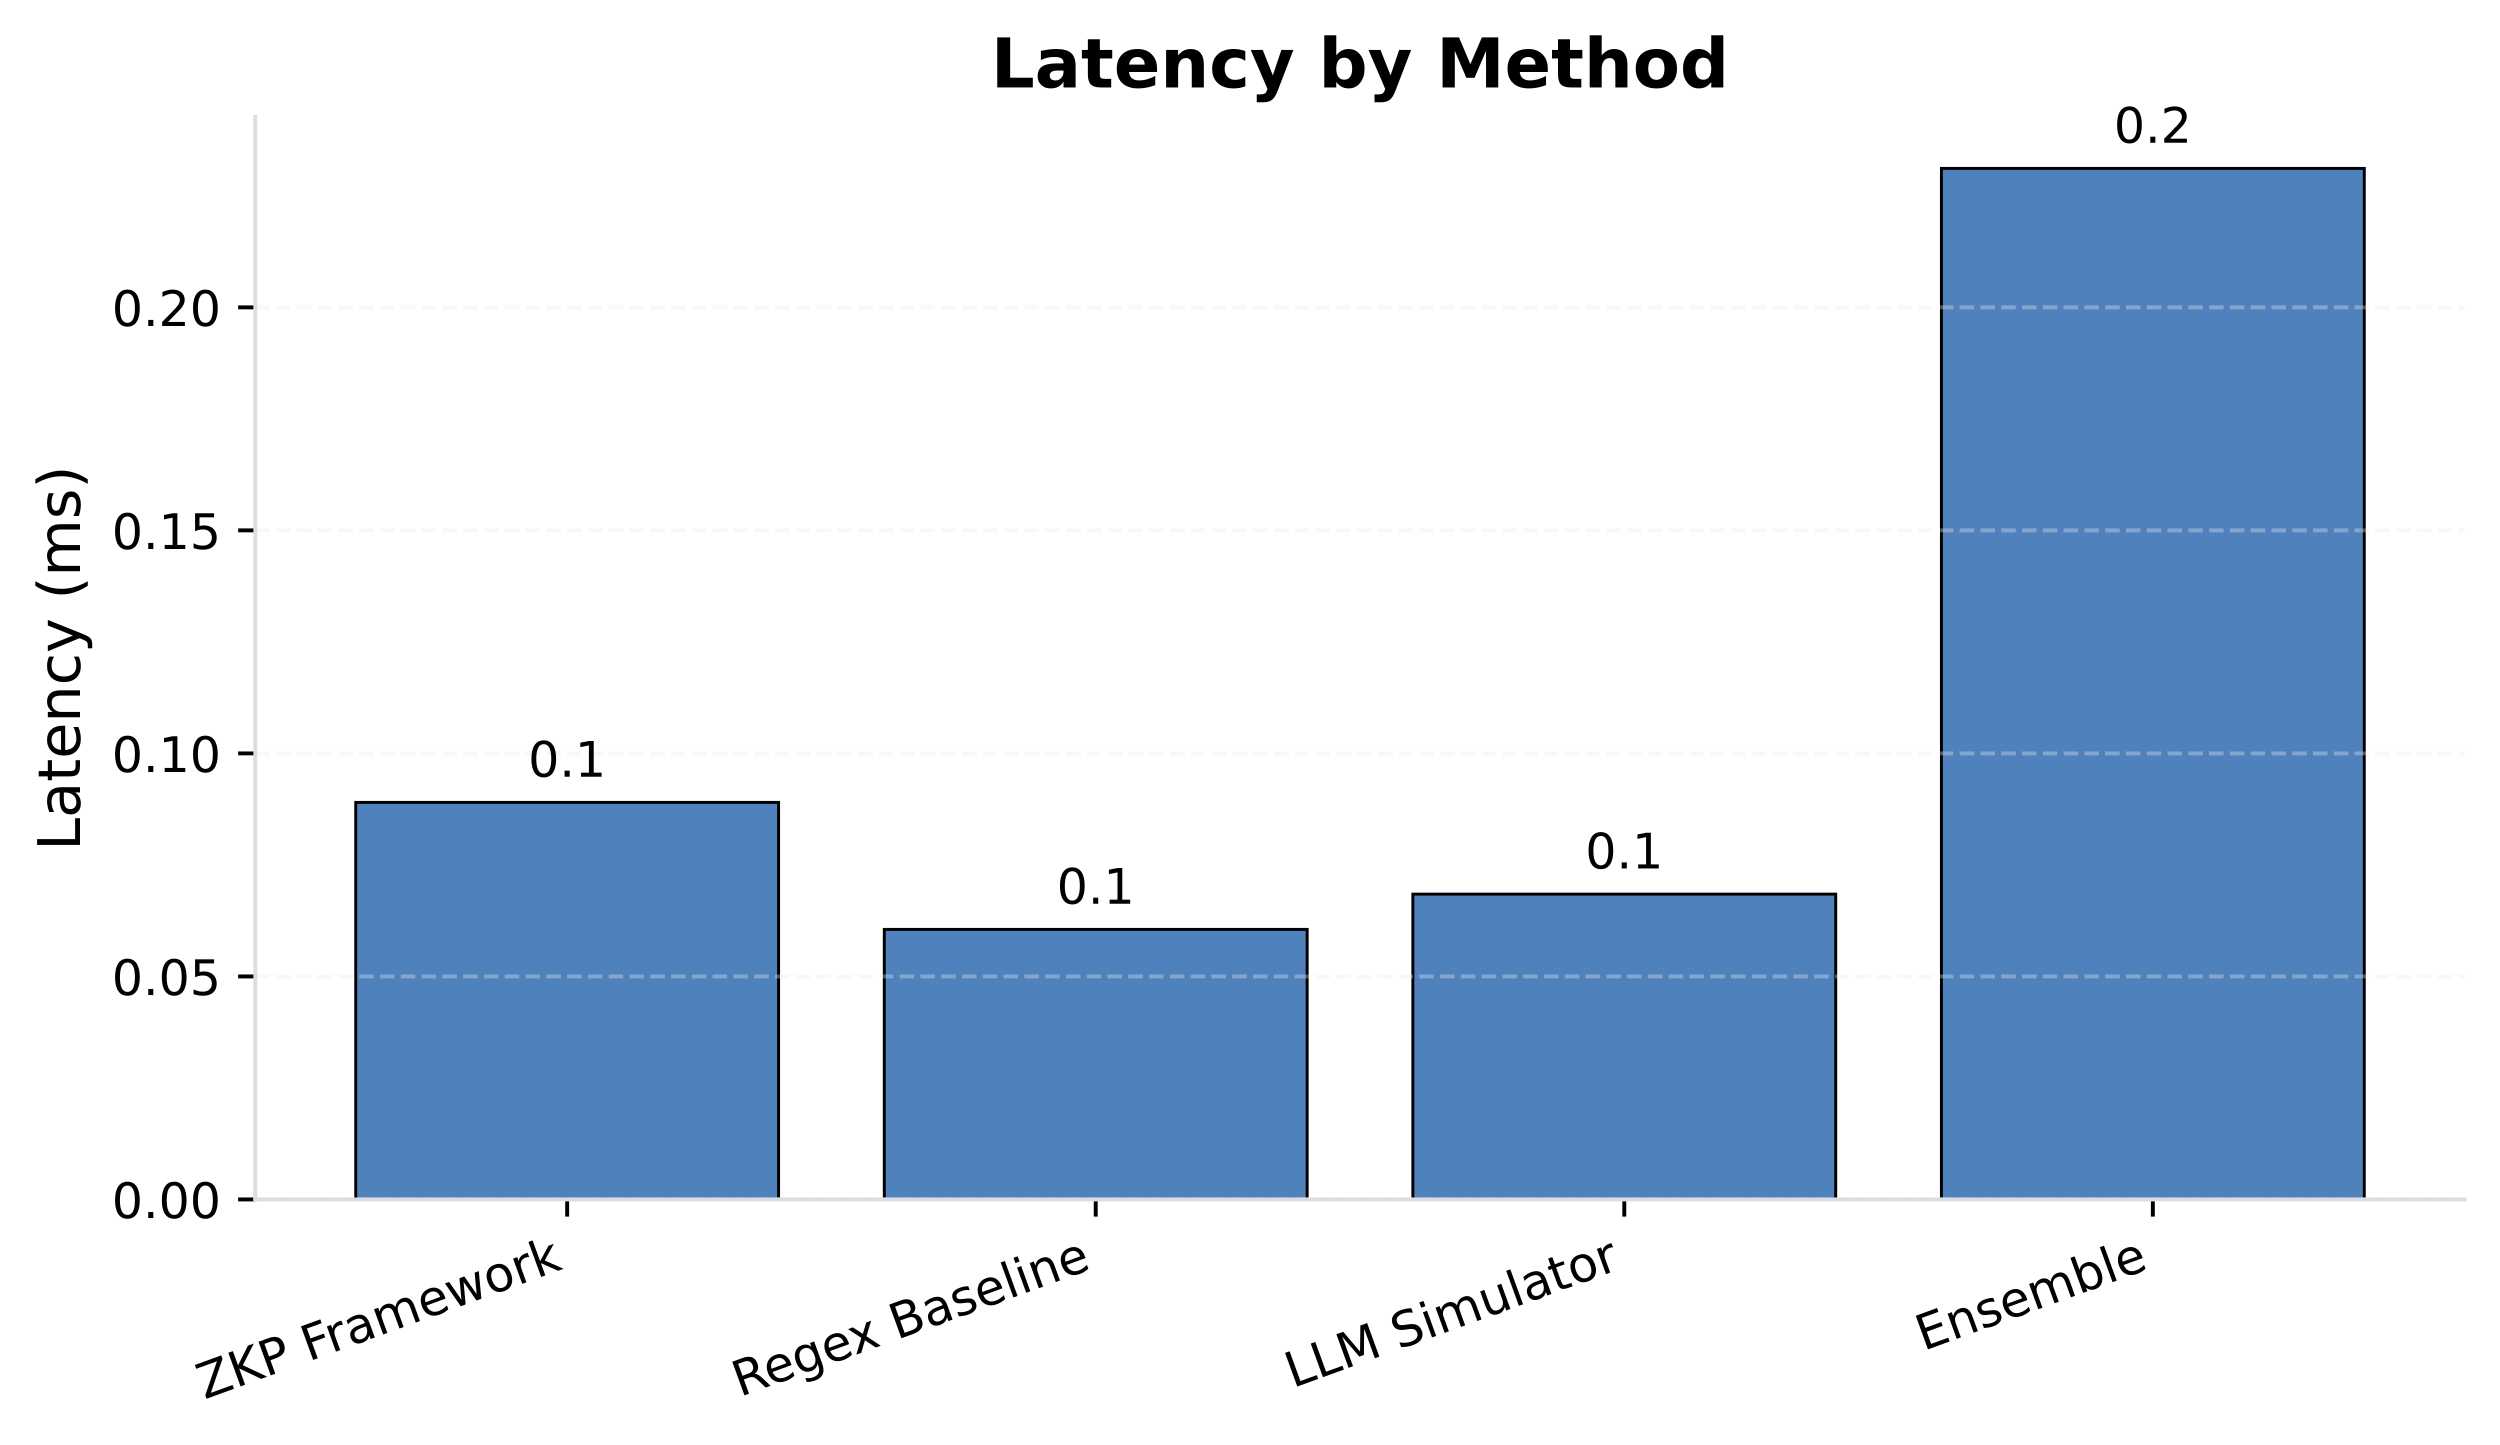
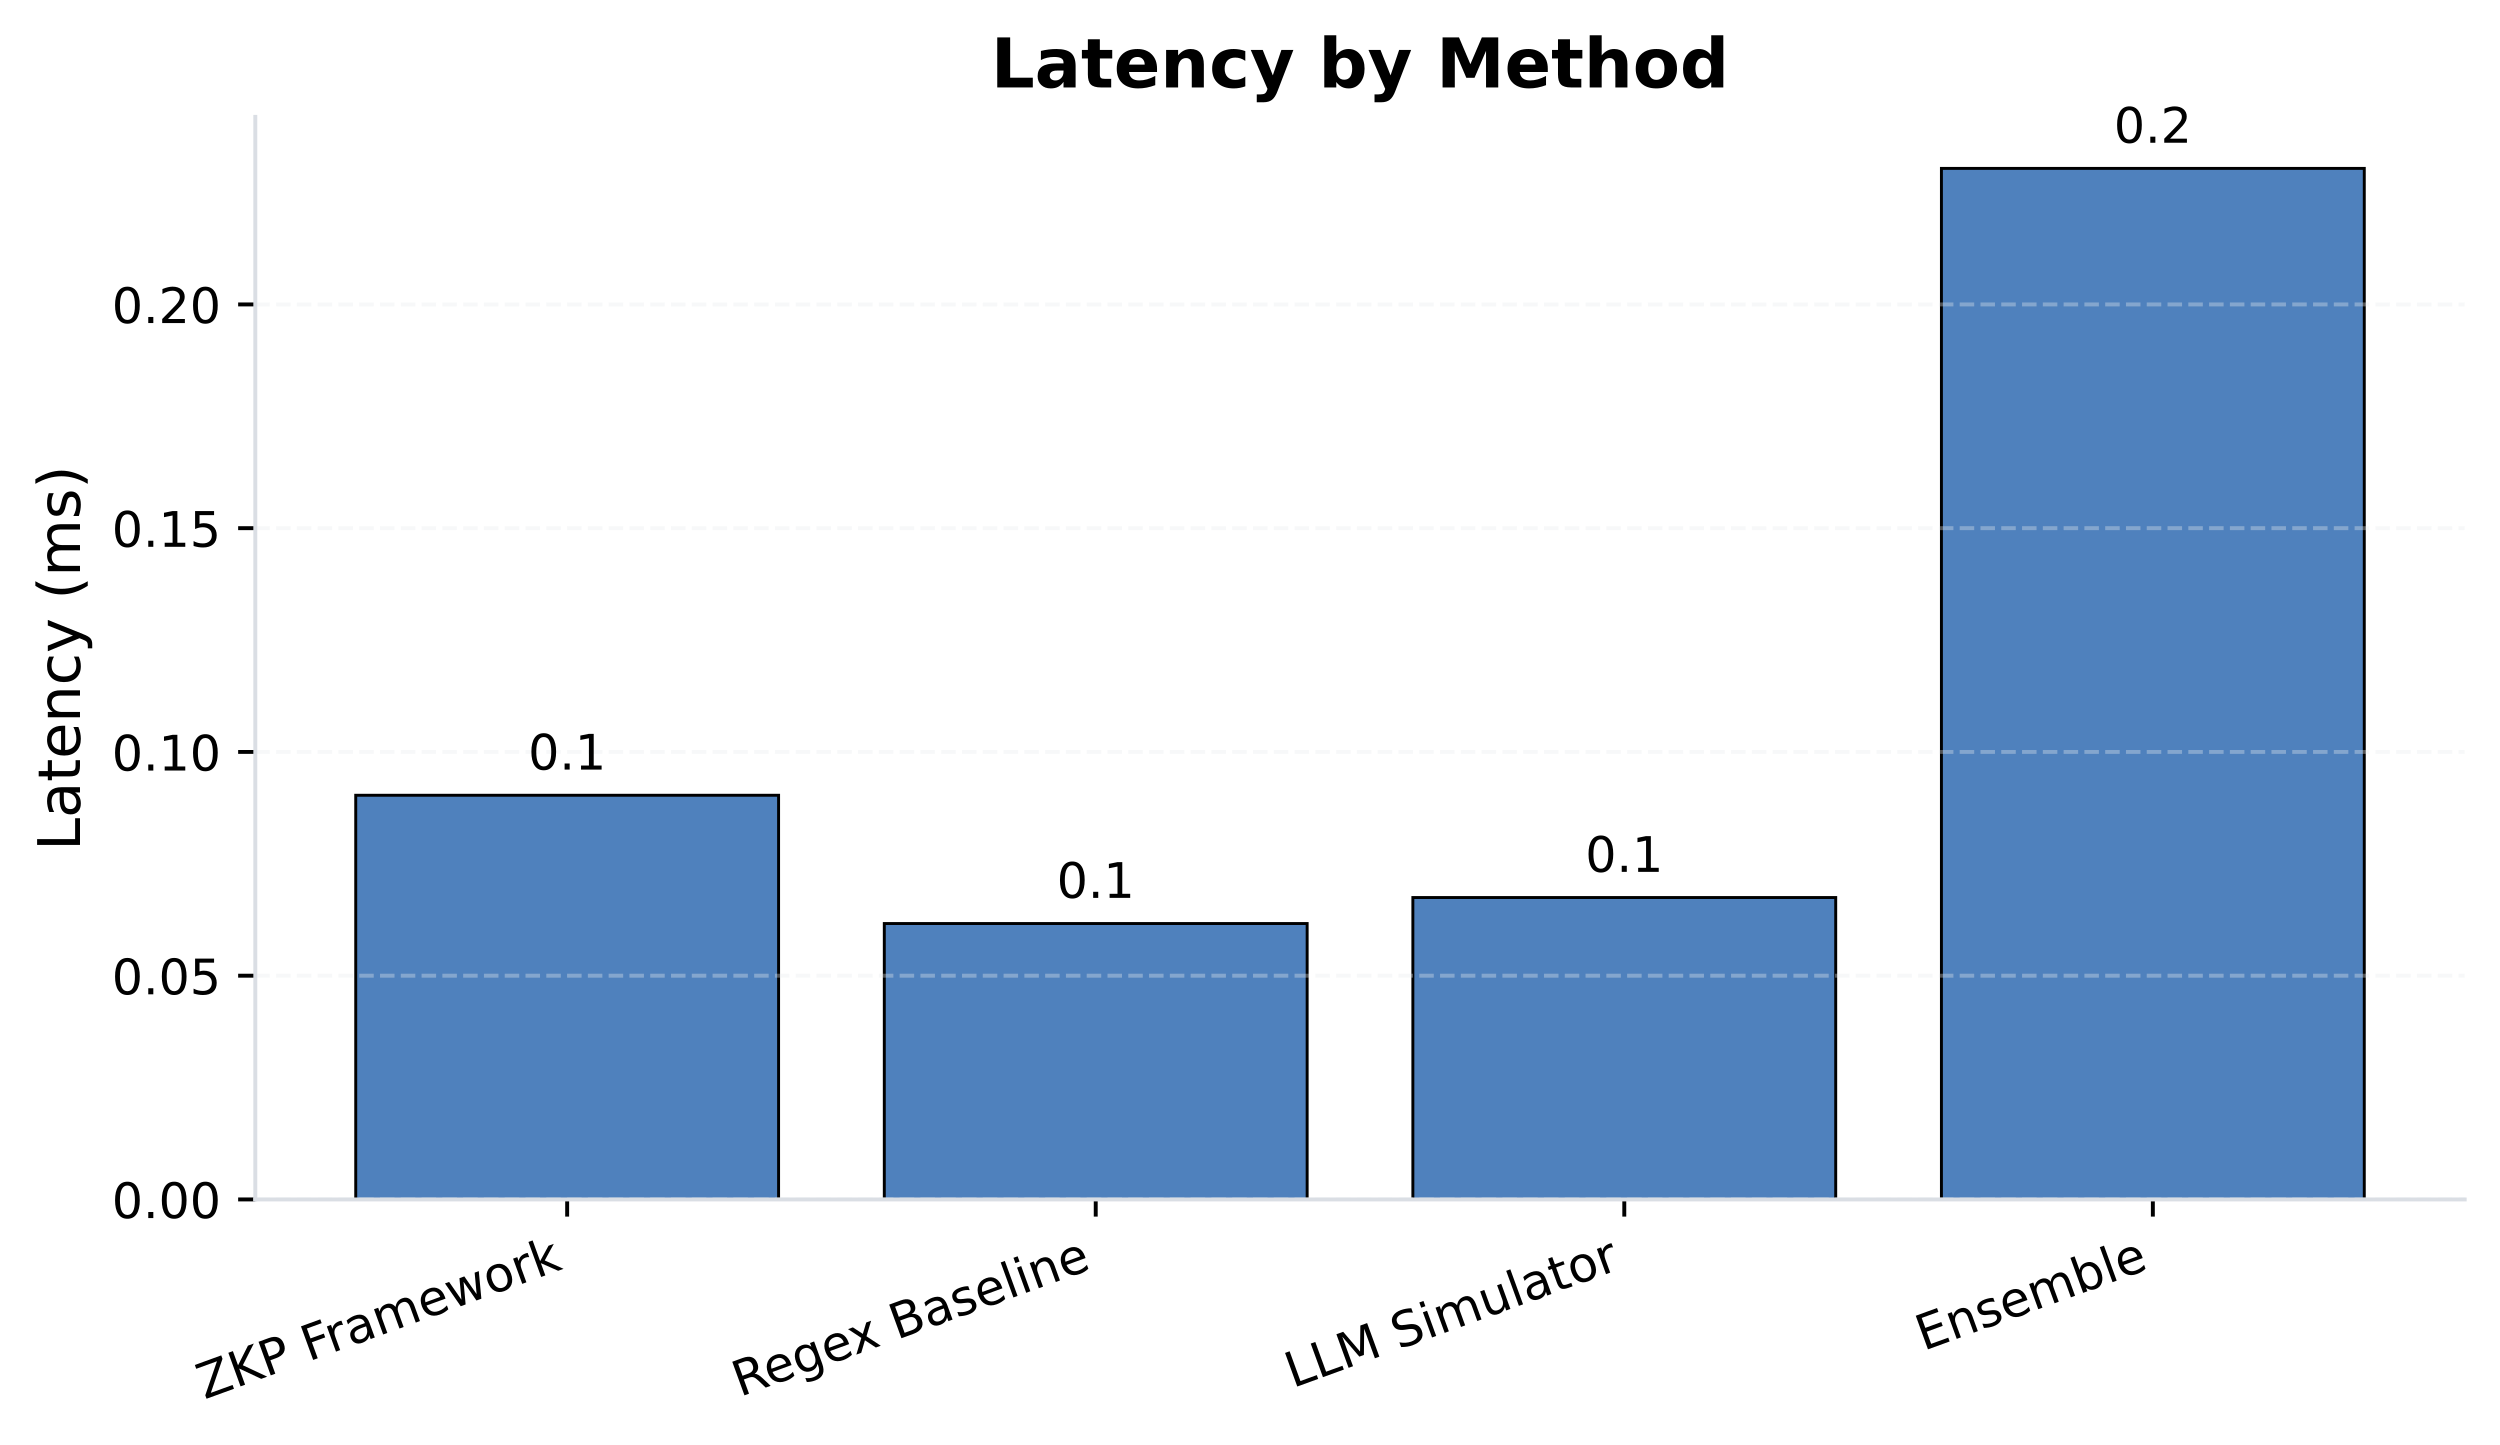
<svg xmlns="http://www.w3.org/2000/svg" xmlns:xlink="http://www.w3.org/1999/xlink" width="509.979pt" height="294.641pt" viewBox="0 0 509.979 294.641" version="1.1">
  <defs>
    <style type="text/css">*{stroke-linejoin: round; stroke-linecap: butt}</style>
  </defs>
  <g id="figure_1">
    <g id="patch_1">
      <path d="M 0 294.641  L 509.979 294.641  L 509.979 0  L 0 0  L 0 294.641  z " style="fill: none" />
    </g>
    <g id="axes_1">
      <g id="patch_2">
        <path d="M 52.079 244.678  L 502.779 244.678  L 502.779 23.838  L 52.079 23.838  L 52.079 244.678  z " style="fill: none" />
      </g>
      <g id="patch_3">
-         <path d="M 72.566 244.678  L 158.824 244.678  L 158.824 163.681  L 72.566 163.681  z " clip-path="url(#pd65f6b546a)" style="fill: #4f81bd; stroke: #000000; stroke-width: 0.6; stroke-linejoin: miter" />
+         <path d="M 72.566 244.678  L 158.824 244.678  L 158.824 162.223  L 72.566 162.223  z " clip-path="url(#p9dbe930754)" style="fill: #4f81bd; stroke: #000000; stroke-width: 0.6; stroke-linejoin: miter" />
      </g>
      <g id="patch_4">
-         <path d="M 180.389 244.678  L 266.647 244.678  L 266.647 189.59  L 180.389 189.59  z " clip-path="url(#pd65f6b546a)" style="fill: #4f81bd; stroke: #000000; stroke-width: 0.6; stroke-linejoin: miter" />
+         <path d="M 180.389 244.678  L 266.647 244.678  L 266.647 188.395  L 180.389 188.395  z " clip-path="url(#p9dbe930754)" style="fill: #4f81bd; stroke: #000000; stroke-width: 0.6; stroke-linejoin: miter" />
      </g>
      <g id="patch_5">
-         <path d="M 288.212 244.678  L 374.47 244.678  L 374.47 182.396  L 288.212 182.396  z " clip-path="url(#pd65f6b546a)" style="fill: #4f81bd; stroke: #000000; stroke-width: 0.6; stroke-linejoin: miter" />
+         <path d="M 288.212 244.678  L 374.47 244.678  L 374.47 183.086  L 288.212 183.086  z " clip-path="url(#p9dbe930754)" style="fill: #4f81bd; stroke: #000000; stroke-width: 0.6; stroke-linejoin: miter" />
      </g>
      <g id="patch_6">
-         <path d="M 396.035 244.678  L 482.293 244.678  L 482.293 34.354  L 396.035 34.354  z " clip-path="url(#pd65f6b546a)" style="fill: #4f81bd; stroke: #000000; stroke-width: 0.6; stroke-linejoin: miter" />
+         <path d="M 396.035 244.678  L 482.293 244.678  L 482.293 34.354  L 396.035 34.354  z " clip-path="url(#p9dbe930754)" style="fill: #4f81bd; stroke: #000000; stroke-width: 0.6; stroke-linejoin: miter" />
      </g>
      <g id="matplotlib.axis_1">
        <g id="xtick_1">
          <g id="line2d_1">
            <defs>
-               <path id="m6b6a113325" d="M 0 0  L 0 3.5  " style="stroke: #000000; stroke-width: 0.8" />
+               <path id="m0ce1597052" d="M 0 0  L 0 3.5  " style="stroke: #000000; stroke-width: 0.8" />
            </defs>
            <g>
-               <use xlink:href="#m6b6a113325" x="115.695" y="244.678" style="stroke: #000000; stroke-width: 0.8" />
+               <use xlink:href="#m0ce1597052" x="115.695" y="244.678" style="stroke: #000000; stroke-width: 0.8" />
            </g>
          </g>
          <g id="text_1">
            <g transform="translate(41.71257 285.4866) rotate(-20) scale(0.1 -0.1)">
              <defs>
                <path id="DejaVuSans-5a" d="M 359 4666  L 4025 4666  L 4025 4184  L 1075 531  L 4097 531  L 4097 0  L 288 0  L 288 481  L 3238 4134  L 359 4134  L 359 4666  z " transform="scale(0.015625)" />
                <path id="DejaVuSans-4b" d="M 628 4666  L 1259 4666  L 1259 2694  L 3353 4666  L 4166 4666  L 1850 2491  L 4331 0  L 3500 0  L 1259 2247  L 1259 0  L 628 0  L 628 4666  z " transform="scale(0.015625)" />
                <path id="DejaVuSans-50" d="M 1259 4147  L 1259 2394  L 2053 2394  Q 2494 2394 2734 2622  Q 2975 2850 2975 3272  Q 2975 3691 2734 3919  Q 2494 4147 2053 4147  L 1259 4147  z M 628 4666  L 2053 4666  Q 2838 4666 3239 4311  Q 3641 3956 3641 3272  Q 3641 2581 3239 2228  Q 2838 1875 2053 1875  L 1259 1875  L 1259 0  L 628 0  L 628 4666  z " transform="scale(0.015625)" />
                <path id="DejaVuSans-20" transform="scale(0.015625)" />
                <path id="DejaVuSans-46" d="M 628 4666  L 3309 4666  L 3309 4134  L 1259 4134  L 1259 2759  L 3109 2759  L 3109 2228  L 1259 2228  L 1259 0  L 628 0  L 628 4666  z " transform="scale(0.015625)" />
                <path id="DejaVuSans-72" d="M 2631 2963  Q 2534 3019 2420 3045  Q 2306 3072 2169 3072  Q 1681 3072 1420 2755  Q 1159 2438 1159 1844  L 1159 0  L 581 0  L 581 3500  L 1159 3500  L 1159 2956  Q 1341 3275 1631 3429  Q 1922 3584 2338 3584  Q 2397 3584 2469 3576  Q 2541 3569 2628 3553  L 2631 2963  z " transform="scale(0.015625)" />
                <path id="DejaVuSans-61" d="M 2194 1759  Q 1497 1759 1228 1600  Q 959 1441 959 1056  Q 959 750 1161 570  Q 1363 391 1709 391  Q 2188 391 2477 730  Q 2766 1069 2766 1631  L 2766 1759  L 2194 1759  z M 3341 1997  L 3341 0  L 2766 0  L 2766 531  Q 2569 213 2275 61  Q 1981 -91 1556 -91  Q 1019 -91 701 211  Q 384 513 384 1019  Q 384 1609 779 1909  Q 1175 2209 1959 2209  L 2766 2209  L 2766 2266  Q 2766 2663 2505 2880  Q 2244 3097 1772 3097  Q 1472 3097 1187 3025  Q 903 2953 641 2809  L 641 3341  Q 956 3463 1253 3523  Q 1550 3584 1831 3584  Q 2591 3584 2966 3190  Q 3341 2797 3341 1997  z " transform="scale(0.015625)" />
                <path id="DejaVuSans-6d" d="M 3328 2828  Q 3544 3216 3844 3400  Q 4144 3584 4550 3584  Q 5097 3584 5394 3201  Q 5691 2819 5691 2113  L 5691 0  L 5113 0  L 5113 2094  Q 5113 2597 4934 2840  Q 4756 3084 4391 3084  Q 3944 3084 3684 2787  Q 3425 2491 3425 1978  L 3425 0  L 2847 0  L 2847 2094  Q 2847 2600 2669 2842  Q 2491 3084 2119 3084  Q 1678 3084 1418 2786  Q 1159 2488 1159 1978  L 1159 0  L 581 0  L 581 3500  L 1159 3500  L 1159 2956  Q 1356 3278 1631 3431  Q 1906 3584 2284 3584  Q 2666 3584 2933 3390  Q 3200 3197 3328 2828  z " transform="scale(0.015625)" />
                <path id="DejaVuSans-65" d="M 3597 1894  L 3597 1613  L 953 1613  Q 991 1019 1311 708  Q 1631 397 2203 397  Q 2534 397 2845 478  Q 3156 559 3463 722  L 3463 178  Q 3153 47 2828 -22  Q 2503 -91 2169 -91  Q 1331 -91 842 396  Q 353 884 353 1716  Q 353 2575 817 3079  Q 1281 3584 2069 3584  Q 2775 3584 3186 3129  Q 3597 2675 3597 1894  z M 3022 2063  Q 3016 2534 2758 2815  Q 2500 3097 2075 3097  Q 1594 3097 1305 2825  Q 1016 2553 972 2059  L 3022 2063  z " transform="scale(0.015625)" />
                <path id="DejaVuSans-77" d="M 269 3500  L 844 3500  L 1563 769  L 2278 3500  L 2956 3500  L 3675 769  L 4391 3500  L 4966 3500  L 4050 0  L 3372 0  L 2619 2869  L 1863 0  L 1184 0  L 269 3500  z " transform="scale(0.015625)" />
                <path id="DejaVuSans-6f" d="M 1959 3097  Q 1497 3097 1228 2736  Q 959 2375 959 1747  Q 959 1119 1226 758  Q 1494 397 1959 397  Q 2419 397 2687 759  Q 2956 1122 2956 1747  Q 2956 2369 2687 2733  Q 2419 3097 1959 3097  z M 1959 3584  Q 2709 3584 3137 3096  Q 3566 2609 3566 1747  Q 3566 888 3137 398  Q 2709 -91 1959 -91  Q 1206 -91 779 398  Q 353 888 353 1747  Q 353 2609 779 3096  Q 1206 3584 1959 3584  z " transform="scale(0.015625)" />
                <path id="DejaVuSans-6b" d="M 581 4863  L 1159 4863  L 1159 1991  L 2875 3500  L 3609 3500  L 1753 1863  L 3688 0  L 2938 0  L 1159 1709  L 1159 0  L 581 0  L 581 4863  z " transform="scale(0.015625)" />
              </defs>
              <use xlink:href="#DejaVuSans-5a" />
              <use xlink:href="#DejaVuSans-4b" transform="translate(68.50586 0)" />
              <use xlink:href="#DejaVuSans-50" transform="translate(134.082 0)" />
              <use xlink:href="#DejaVuSans-20" transform="translate(194.3848 0)" />
              <use xlink:href="#DejaVuSans-46" transform="translate(226.1719 0)" />
              <use xlink:href="#DejaVuSans-72" transform="translate(276.4414 0)" />
              <use xlink:href="#DejaVuSans-61" transform="translate(317.5547 0)" />
              <use xlink:href="#DejaVuSans-6d" transform="translate(378.834 0)" />
              <use xlink:href="#DejaVuSans-65" transform="translate(476.2461 0)" />
              <use xlink:href="#DejaVuSans-77" transform="translate(537.7695 0)" />
              <use xlink:href="#DejaVuSans-6f" transform="translate(619.5566 0)" />
              <use xlink:href="#DejaVuSans-72" transform="translate(680.7383 0)" />
              <use xlink:href="#DejaVuSans-6b" transform="translate(721.8516 0)" />
            </g>
          </g>
        </g>
        <g id="xtick_2">
          <g id="line2d_2">
            <g>
-               <use xlink:href="#m6b6a113325" x="223.518" y="244.678" style="stroke: #000000; stroke-width: 0.8" />
+               <use xlink:href="#m0ce1597052" x="223.518" y="244.678" style="stroke: #000000; stroke-width: 0.8" />
            </g>
          </g>
          <g id="text_2">
            <g transform="translate(150.9451 284.9735) rotate(-20) scale(0.1 -0.1)">
              <defs>
                <path id="DejaVuSans-52" d="M 2841 2188  Q 3044 2119 3236 1894  Q 3428 1669 3622 1275  L 4263 0  L 3584 0  L 2988 1197  Q 2756 1666 2539 1819  Q 2322 1972 1947 1972  L 1259 1972  L 1259 0  L 628 0  L 628 4666  L 2053 4666  Q 2853 4666 3247 4331  Q 3641 3997 3641 3322  Q 3641 2881 3436 2590  Q 3231 2300 2841 2188  z M 1259 4147  L 1259 2491  L 2053 2491  Q 2509 2491 2742 2702  Q 2975 2913 2975 3322  Q 2975 3731 2742 3939  Q 2509 4147 2053 4147  L 1259 4147  z " transform="scale(0.015625)" />
                <path id="DejaVuSans-67" d="M 2906 1791  Q 2906 2416 2648 2759  Q 2391 3103 1925 3103  Q 1463 3103 1205 2759  Q 947 2416 947 1791  Q 947 1169 1205 825  Q 1463 481 1925 481  Q 2391 481 2648 825  Q 2906 1169 2906 1791  z M 3481 434  Q 3481 -459 3084 -895  Q 2688 -1331 1869 -1331  Q 1566 -1331 1297 -1286  Q 1028 -1241 775 -1147  L 775 -588  Q 1028 -725 1275 -790  Q 1522 -856 1778 -856  Q 2344 -856 2625 -561  Q 2906 -266 2906 331  L 2906 616  Q 2728 306 2450 153  Q 2172 0 1784 0  Q 1141 0 747 490  Q 353 981 353 1791  Q 353 2603 747 3093  Q 1141 3584 1784 3584  Q 2172 3584 2450 3431  Q 2728 3278 2906 2969  L 2906 3500  L 3481 3500  L 3481 434  z " transform="scale(0.015625)" />
                <path id="DejaVuSans-78" d="M 3513 3500  L 2247 1797  L 3578 0  L 2900 0  L 1881 1375  L 863 0  L 184 0  L 1544 1831  L 300 3500  L 978 3500  L 1906 2253  L 2834 3500  L 3513 3500  z " transform="scale(0.015625)" />
                <path id="DejaVuSans-42" d="M 1259 2228  L 1259 519  L 2272 519  Q 2781 519 3026 730  Q 3272 941 3272 1375  Q 3272 1813 3026 2020  Q 2781 2228 2272 2228  L 1259 2228  z M 1259 4147  L 1259 2741  L 2194 2741  Q 2656 2741 2882 2914  Q 3109 3088 3109 3444  Q 3109 3797 2882 3972  Q 2656 4147 2194 4147  L 1259 4147  z M 628 4666  L 2241 4666  Q 2963 4666 3353 4366  Q 3744 4066 3744 3513  Q 3744 3084 3544 2831  Q 3344 2578 2956 2516  Q 3422 2416 3680 2098  Q 3938 1781 3938 1306  Q 3938 681 3513 340  Q 3088 0 2303 0  L 628 0  L 628 4666  z " transform="scale(0.015625)" />
                <path id="DejaVuSans-73" d="M 2834 3397  L 2834 2853  Q 2591 2978 2328 3040  Q 2066 3103 1784 3103  Q 1356 3103 1142 2972  Q 928 2841 928 2578  Q 928 2378 1081 2264  Q 1234 2150 1697 2047  L 1894 2003  Q 2506 1872 2764 1633  Q 3022 1394 3022 966  Q 3022 478 2636 193  Q 2250 -91 1575 -91  Q 1294 -91 989 -36  Q 684 19 347 128  L 347 722  Q 666 556 975 473  Q 1284 391 1588 391  Q 1994 391 2212 530  Q 2431 669 2431 922  Q 2431 1156 2273 1281  Q 2116 1406 1581 1522  L 1381 1569  Q 847 1681 609 1914  Q 372 2147 372 2553  Q 372 3047 722 3315  Q 1072 3584 1716 3584  Q 2034 3584 2315 3537  Q 2597 3491 2834 3397  z " transform="scale(0.015625)" />
                <path id="DejaVuSans-6c" d="M 603 4863  L 1178 4863  L 1178 0  L 603 0  L 603 4863  z " transform="scale(0.015625)" />
                <path id="DejaVuSans-69" d="M 603 3500  L 1178 3500  L 1178 0  L 603 0  L 603 3500  z M 603 4863  L 1178 4863  L 1178 4134  L 603 4134  L 603 4863  z " transform="scale(0.015625)" />
                <path id="DejaVuSans-6e" d="M 3513 2113  L 3513 0  L 2938 0  L 2938 2094  Q 2938 2591 2744 2837  Q 2550 3084 2163 3084  Q 1697 3084 1428 2787  Q 1159 2491 1159 1978  L 1159 0  L 581 0  L 581 3500  L 1159 3500  L 1159 2956  Q 1366 3272 1645 3428  Q 1925 3584 2291 3584  Q 2894 3584 3203 3211  Q 3513 2838 3513 2113  z " transform="scale(0.015625)" />
              </defs>
              <use xlink:href="#DejaVuSans-52" />
              <use xlink:href="#DejaVuSans-65" transform="translate(64.98242 0)" />
              <use xlink:href="#DejaVuSans-67" transform="translate(126.5059 0)" />
              <use xlink:href="#DejaVuSans-65" transform="translate(189.9824 0)" />
              <use xlink:href="#DejaVuSans-78" transform="translate(249.7559 0)" />
              <use xlink:href="#DejaVuSans-20" transform="translate(308.9355 0)" />
              <use xlink:href="#DejaVuSans-42" transform="translate(340.7227 0)" />
              <use xlink:href="#DejaVuSans-61" transform="translate(409.3262 0)" />
              <use xlink:href="#DejaVuSans-73" transform="translate(470.6055 0)" />
              <use xlink:href="#DejaVuSans-65" transform="translate(522.7051 0)" />
              <use xlink:href="#DejaVuSans-6c" transform="translate(584.2285 0)" />
              <use xlink:href="#DejaVuSans-69" transform="translate(612.0117 0)" />
              <use xlink:href="#DejaVuSans-6e" transform="translate(639.7949 0)" />
              <use xlink:href="#DejaVuSans-65" transform="translate(703.1738 0)" />
            </g>
          </g>
        </g>
        <g id="xtick_3">
          <g id="line2d_3">
            <g>
-               <use xlink:href="#m6b6a113325" x="331.341" y="244.678" style="stroke: #000000; stroke-width: 0.8" />
+               <use xlink:href="#m0ce1597052" x="331.341" y="244.678" style="stroke: #000000; stroke-width: 0.8" />
            </g>
          </g>
          <g id="text_3">
            <g transform="translate(263.7132 283.1737) rotate(-20) scale(0.1 -0.1)">
              <defs>
                <path id="DejaVuSans-4c" d="M 628 4666  L 1259 4666  L 1259 531  L 3531 531  L 3531 0  L 628 0  L 628 4666  z " transform="scale(0.015625)" />
                <path id="DejaVuSans-4d" d="M 628 4666  L 1569 4666  L 2759 1491  L 3956 4666  L 4897 4666  L 4897 0  L 4281 0  L 4281 4097  L 3078 897  L 2444 897  L 1241 4097  L 1241 0  L 628 0  L 628 4666  z " transform="scale(0.015625)" />
                <path id="DejaVuSans-53" d="M 3425 4513  L 3425 3897  Q 3066 4069 2747 4153  Q 2428 4238 2131 4238  Q 1616 4238 1336 4038  Q 1056 3838 1056 3469  Q 1056 3159 1242 3001  Q 1428 2844 1947 2747  L 2328 2669  Q 3034 2534 3370 2195  Q 3706 1856 3706 1288  Q 3706 609 3251 259  Q 2797 -91 1919 -91  Q 1588 -91 1214 -16  Q 841 59 441 206  L 441 856  Q 825 641 1194 531  Q 1563 422 1919 422  Q 2459 422 2753 634  Q 3047 847 3047 1241  Q 3047 1584 2836 1778  Q 2625 1972 2144 2069  L 1759 2144  Q 1053 2284 737 2584  Q 422 2884 422 3419  Q 422 4038 858 4394  Q 1294 4750 2059 4750  Q 2388 4750 2728 4690  Q 3069 4631 3425 4513  z " transform="scale(0.015625)" />
                <path id="DejaVuSans-75" d="M 544 1381  L 544 3500  L 1119 3500  L 1119 1403  Q 1119 906 1312 657  Q 1506 409 1894 409  Q 2359 409 2629 706  Q 2900 1003 2900 1516  L 2900 3500  L 3475 3500  L 3475 0  L 2900 0  L 2900 538  Q 2691 219 2414 64  Q 2138 -91 1772 -91  Q 1169 -91 856 284  Q 544 659 544 1381  z M 1991 3584  L 1991 3584  z " transform="scale(0.015625)" />
                <path id="DejaVuSans-74" d="M 1172 4494  L 1172 3500  L 2356 3500  L 2356 3053  L 1172 3053  L 1172 1153  Q 1172 725 1289 603  Q 1406 481 1766 481  L 2356 481  L 2356 0  L 1766 0  Q 1100 0 847 248  Q 594 497 594 1153  L 594 3053  L 172 3053  L 172 3500  L 594 3500  L 594 4494  L 1172 4494  z " transform="scale(0.015625)" />
              </defs>
              <use xlink:href="#DejaVuSans-4c" />
              <use xlink:href="#DejaVuSans-4c" transform="translate(55.71289 0)" />
              <use xlink:href="#DejaVuSans-4d" transform="translate(111.4258 0)" />
              <use xlink:href="#DejaVuSans-20" transform="translate(197.7051 0)" />
              <use xlink:href="#DejaVuSans-53" transform="translate(229.4922 0)" />
              <use xlink:href="#DejaVuSans-69" transform="translate(292.9688 0)" />
              <use xlink:href="#DejaVuSans-6d" transform="translate(320.752 0)" />
              <use xlink:href="#DejaVuSans-75" transform="translate(418.1641 0)" />
              <use xlink:href="#DejaVuSans-6c" transform="translate(481.543 0)" />
              <use xlink:href="#DejaVuSans-61" transform="translate(509.3262 0)" />
              <use xlink:href="#DejaVuSans-74" transform="translate(570.6055 0)" />
              <use xlink:href="#DejaVuSans-6f" transform="translate(609.8145 0)" />
              <use xlink:href="#DejaVuSans-72" transform="translate(670.9961 0)" />
            </g>
          </g>
        </g>
        <g id="xtick_4">
          <g id="line2d_4">
            <g>
-               <use xlink:href="#m6b6a113325" x="439.164" y="244.678" style="stroke: #000000; stroke-width: 0.8" />
+               <use xlink:href="#m0ce1597052" x="439.164" y="244.678" style="stroke: #000000; stroke-width: 0.8" />
            </g>
          </g>
          <g id="text_4">
            <g transform="translate(392.3709 275.5904) rotate(-20) scale(0.1 -0.1)">
              <defs>
                <path id="DejaVuSans-45" d="M 628 4666  L 3578 4666  L 3578 4134  L 1259 4134  L 1259 2753  L 3481 2753  L 3481 2222  L 1259 2222  L 1259 531  L 3634 531  L 3634 0  L 628 0  L 628 4666  z " transform="scale(0.015625)" />
                <path id="DejaVuSans-62" d="M 3116 1747  Q 3116 2381 2855 2742  Q 2594 3103 2138 3103  Q 1681 3103 1420 2742  Q 1159 2381 1159 1747  Q 1159 1113 1420 752  Q 1681 391 2138 391  Q 2594 391 2855 752  Q 3116 1113 3116 1747  z M 1159 2969  Q 1341 3281 1617 3432  Q 1894 3584 2278 3584  Q 2916 3584 3314 3078  Q 3713 2572 3713 1747  Q 3713 922 3314 415  Q 2916 -91 2278 -91  Q 1894 -91 1617 61  Q 1341 213 1159 525  L 1159 0  L 581 0  L 581 4863  L 1159 4863  L 1159 2969  z " transform="scale(0.015625)" />
              </defs>
              <use xlink:href="#DejaVuSans-45" />
              <use xlink:href="#DejaVuSans-6e" transform="translate(63.18359 0)" />
              <use xlink:href="#DejaVuSans-73" transform="translate(126.5625 0)" />
              <use xlink:href="#DejaVuSans-65" transform="translate(178.6621 0)" />
              <use xlink:href="#DejaVuSans-6d" transform="translate(240.1855 0)" />
              <use xlink:href="#DejaVuSans-62" transform="translate(337.5977 0)" />
              <use xlink:href="#DejaVuSans-6c" transform="translate(401.0742 0)" />
              <use xlink:href="#DejaVuSans-65" transform="translate(428.8574 0)" />
            </g>
          </g>
        </g>
      </g>
      <g id="matplotlib.axis_2">
        <g id="ytick_1">
          <g id="line2d_5">
-             <path d="M 52.079 244.678  L 502.779 244.678  " clip-path="url(#pd65f6b546a)" style="fill: none; stroke-dasharray: 2.96,1.28; stroke-dashoffset: 0; stroke: #e9ecef; stroke-opacity: 0.35; stroke-width: 0.8" />
+             <path d="M 52.079 244.678  L 502.779 244.678  " clip-path="url(#p9dbe930754)" style="fill: none; stroke-dasharray: 2.96,1.28; stroke-dashoffset: 0; stroke: #e9ecef; stroke-opacity: 0.35; stroke-width: 0.8" />
          </g>
          <g id="line2d_6">
            <defs>
-               <path id="m514cc8ca82" d="M 0 0  L -3.5 0  " style="stroke: #000000; stroke-width: 0.8" />
+               <path id="m485a4f282f" d="M 0 0  L -3.5 0  " style="stroke: #000000; stroke-width: 0.8" />
            </defs>
            <g>
-               <use xlink:href="#m514cc8ca82" x="52.079" y="244.678" style="stroke: #000000; stroke-width: 0.8" />
+               <use xlink:href="#m485a4f282f" x="52.079" y="244.678" style="stroke: #000000; stroke-width: 0.8" />
            </g>
          </g>
          <g id="text_5">
            <g transform="translate(22.81375 248.4771) scale(0.1 -0.1)">
              <defs>
                <path id="DejaVuSans-30" d="M 2034 4250  Q 1547 4250 1301 3770  Q 1056 3291 1056 2328  Q 1056 1369 1301 889  Q 1547 409 2034 409  Q 2525 409 2770 889  Q 3016 1369 3016 2328  Q 3016 3291 2770 3770  Q 2525 4250 2034 4250  z M 2034 4750  Q 2819 4750 3233 4129  Q 3647 3509 3647 2328  Q 3647 1150 3233 529  Q 2819 -91 2034 -91  Q 1250 -91 836 529  Q 422 1150 422 2328  Q 422 3509 836 4129  Q 1250 4750 2034 4750  z " transform="scale(0.015625)" />
                <path id="DejaVuSans-2e" d="M 684 794  L 1344 794  L 1344 0  L 684 0  L 684 794  z " transform="scale(0.015625)" />
              </defs>
              <use xlink:href="#DejaVuSans-30" />
              <use xlink:href="#DejaVuSans-2e" transform="translate(63.62305 0)" />
              <use xlink:href="#DejaVuSans-30" transform="translate(95.41016 0)" />
              <use xlink:href="#DejaVuSans-30" transform="translate(159.0332 0)" />
            </g>
          </g>
        </g>
        <g id="ytick_2">
          <g id="line2d_7">
-             <path d="M 52.079 199.183  L 502.779 199.183  " clip-path="url(#pd65f6b546a)" style="fill: none; stroke-dasharray: 2.96,1.28; stroke-dashoffset: 0; stroke: #e9ecef; stroke-opacity: 0.35; stroke-width: 0.8" />
+             <path d="M 52.079 199.033  L 502.779 199.033  " clip-path="url(#p9dbe930754)" style="fill: none; stroke-dasharray: 2.96,1.28; stroke-dashoffset: 0; stroke: #e9ecef; stroke-opacity: 0.35; stroke-width: 0.8" />
          </g>
          <g id="line2d_8">
            <g>
-               <use xlink:href="#m514cc8ca82" x="52.079" y="199.183" style="stroke: #000000; stroke-width: 0.8" />
+               <use xlink:href="#m485a4f282f" x="52.079" y="199.033" style="stroke: #000000; stroke-width: 0.8" />
            </g>
          </g>
          <g id="text_6">
-             <g transform="translate(22.81375 202.9822) scale(0.1 -0.1)">
+             <g transform="translate(22.81375 202.8325) scale(0.1 -0.1)">
              <defs>
                <path id="DejaVuSans-35" d="M 691 4666  L 3169 4666  L 3169 4134  L 1269 4134  L 1269 2991  Q 1406 3038 1543 3061  Q 1681 3084 1819 3084  Q 2600 3084 3056 2656  Q 3513 2228 3513 1497  Q 3513 744 3044 326  Q 2575 -91 1722 -91  Q 1428 -91 1123 -41  Q 819 9 494 109  L 494 744  Q 775 591 1075 516  Q 1375 441 1709 441  Q 2250 441 2565 725  Q 2881 1009 2881 1497  Q 2881 1984 2565 2268  Q 2250 2553 1709 2553  Q 1456 2553 1204 2497  Q 953 2441 691 2322  L 691 4666  z " transform="scale(0.015625)" />
              </defs>
              <use xlink:href="#DejaVuSans-30" />
              <use xlink:href="#DejaVuSans-2e" transform="translate(63.62305 0)" />
              <use xlink:href="#DejaVuSans-30" transform="translate(95.41016 0)" />
              <use xlink:href="#DejaVuSans-35" transform="translate(159.0332 0)" />
            </g>
          </g>
        </g>
        <g id="ytick_3">
          <g id="line2d_9">
-             <path d="M 52.079 153.688  L 502.779 153.688  " clip-path="url(#pd65f6b546a)" style="fill: none; stroke-dasharray: 2.96,1.28; stroke-dashoffset: 0; stroke: #e9ecef; stroke-opacity: 0.35; stroke-width: 0.8" />
+             <path d="M 52.079 153.389  L 502.779 153.389  " clip-path="url(#p9dbe930754)" style="fill: none; stroke-dasharray: 2.96,1.28; stroke-dashoffset: 0; stroke: #e9ecef; stroke-opacity: 0.35; stroke-width: 0.8" />
          </g>
          <g id="line2d_10">
            <g>
-               <use xlink:href="#m514cc8ca82" x="52.079" y="153.688" style="stroke: #000000; stroke-width: 0.8" />
+               <use xlink:href="#m485a4f282f" x="52.079" y="153.389" style="stroke: #000000; stroke-width: 0.8" />
            </g>
          </g>
          <g id="text_7">
-             <g transform="translate(22.81375 157.4874) scale(0.1 -0.1)">
+             <g transform="translate(22.81375 157.1879) scale(0.1 -0.1)">
              <defs>
                <path id="DejaVuSans-31" d="M 794 531  L 1825 531  L 1825 4091  L 703 3866  L 703 4441  L 1819 4666  L 2450 4666  L 2450 531  L 3481 531  L 3481 0  L 794 0  L 794 531  z " transform="scale(0.015625)" />
              </defs>
              <use xlink:href="#DejaVuSans-30" />
              <use xlink:href="#DejaVuSans-2e" transform="translate(63.62305 0)" />
              <use xlink:href="#DejaVuSans-31" transform="translate(95.41016 0)" />
              <use xlink:href="#DejaVuSans-30" transform="translate(159.0332 0)" />
            </g>
          </g>
        </g>
        <g id="ytick_4">
          <g id="line2d_11">
-             <path d="M 52.079 108.193  L 502.779 108.193  " clip-path="url(#pd65f6b546a)" style="fill: none; stroke-dasharray: 2.96,1.28; stroke-dashoffset: 0; stroke: #e9ecef; stroke-opacity: 0.35; stroke-width: 0.8" />
+             <path d="M 52.079 107.744  L 502.779 107.744  " clip-path="url(#p9dbe930754)" style="fill: none; stroke-dasharray: 2.96,1.28; stroke-dashoffset: 0; stroke: #e9ecef; stroke-opacity: 0.35; stroke-width: 0.8" />
          </g>
          <g id="line2d_12">
            <g>
-               <use xlink:href="#m514cc8ca82" x="52.079" y="108.193" style="stroke: #000000; stroke-width: 0.8" />
+               <use xlink:href="#m485a4f282f" x="52.079" y="107.744" style="stroke: #000000; stroke-width: 0.8" />
            </g>
          </g>
          <g id="text_8">
-             <g transform="translate(22.81375 111.9925) scale(0.1 -0.1)">
+             <g transform="translate(22.81375 111.5433) scale(0.1 -0.1)">
              <use xlink:href="#DejaVuSans-30" />
              <use xlink:href="#DejaVuSans-2e" transform="translate(63.62305 0)" />
              <use xlink:href="#DejaVuSans-31" transform="translate(95.41016 0)" />
              <use xlink:href="#DejaVuSans-35" transform="translate(159.0332 0)" />
            </g>
          </g>
        </g>
        <g id="ytick_5">
          <g id="line2d_13">
-             <path d="M 52.079 62.698  L 502.779 62.698  " clip-path="url(#pd65f6b546a)" style="fill: none; stroke-dasharray: 2.96,1.28; stroke-dashoffset: 0; stroke: #e9ecef; stroke-opacity: 0.35; stroke-width: 0.8" />
+             <path d="M 52.079 62.099  L 502.779 62.099  " clip-path="url(#p9dbe930754)" style="fill: none; stroke-dasharray: 2.96,1.28; stroke-dashoffset: 0; stroke: #e9ecef; stroke-opacity: 0.35; stroke-width: 0.8" />
          </g>
          <g id="line2d_14">
            <g>
-               <use xlink:href="#m514cc8ca82" x="52.079" y="62.698" style="stroke: #000000; stroke-width: 0.8" />
+               <use xlink:href="#m485a4f282f" x="52.079" y="62.099" style="stroke: #000000; stroke-width: 0.8" />
            </g>
          </g>
          <g id="text_9">
-             <g transform="translate(22.81375 66.49768) scale(0.1 -0.1)">
+             <g transform="translate(22.81375 65.89871) scale(0.1 -0.1)">
              <defs>
                <path id="DejaVuSans-32" d="M 1228 531  L 3431 531  L 3431 0  L 469 0  L 469 531  Q 828 903 1448 1529  Q 2069 2156 2228 2338  Q 2531 2678 2651 2914  Q 2772 3150 2772 3378  Q 2772 3750 2511 3984  Q 2250 4219 1831 4219  Q 1534 4219 1204 4116  Q 875 4013 500 3803  L 500 4441  Q 881 4594 1212 4672  Q 1544 4750 1819 4750  Q 2544 4750 2975 4387  Q 3406 4025 3406 3419  Q 3406 3131 3298 2873  Q 3191 2616 2906 2266  Q 2828 2175 2409 1742  Q 1991 1309 1228 531  z " transform="scale(0.015625)" />
              </defs>
              <use xlink:href="#DejaVuSans-30" />
              <use xlink:href="#DejaVuSans-2e" transform="translate(63.62305 0)" />
              <use xlink:href="#DejaVuSans-32" transform="translate(95.41016 0)" />
              <use xlink:href="#DejaVuSans-30" transform="translate(159.0332 0)" />
            </g>
          </g>
        </g>
        <g id="text_10">
          <g transform="translate(16.31812 173.5335) rotate(-90) scale(0.12 -0.12)">
            <defs>
              <path id="DejaVuSans-63" d="M 3122 3366  L 3122 2828  Q 2878 2963 2633 3030  Q 2388 3097 2138 3097  Q 1578 3097 1268 2742  Q 959 2388 959 1747  Q 959 1106 1268 751  Q 1578 397 2138 397  Q 2388 397 2633 464  Q 2878 531 3122 666  L 3122 134  Q 2881 22 2623 -34  Q 2366 -91 2075 -91  Q 1284 -91 818 406  Q 353 903 353 1747  Q 353 2603 823 3093  Q 1294 3584 2113 3584  Q 2378 3584 2631 3529  Q 2884 3475 3122 3366  z " transform="scale(0.015625)" />
              <path id="DejaVuSans-79" d="M 2059 -325  Q 1816 -950 1584 -1140  Q 1353 -1331 966 -1331  L 506 -1331  L 506 -850  L 844 -850  Q 1081 -850 1212 -737  Q 1344 -625 1503 -206  L 1606 56  L 191 3500  L 800 3500  L 1894 763  L 2988 3500  L 3597 3500  L 2059 -325  z " transform="scale(0.015625)" />
              <path id="DejaVuSans-28" d="M 1984 4856  Q 1566 4138 1362 3434  Q 1159 2731 1159 2009  Q 1159 1288 1364 580  Q 1569 -128 1984 -844  L 1484 -844  Q 1016 -109 783 600  Q 550 1309 550 2009  Q 550 2706 781 3412  Q 1013 4119 1484 4856  L 1984 4856  z " transform="scale(0.015625)" />
              <path id="DejaVuSans-29" d="M 513 4856  L 1013 4856  Q 1481 4119 1714 3412  Q 1947 2706 1947 2009  Q 1947 1309 1714 600  Q 1481 -109 1013 -844  L 513 -844  Q 928 -128 1133 580  Q 1338 1288 1338 2009  Q 1338 2731 1133 3434  Q 928 4138 513 4856  z " transform="scale(0.015625)" />
            </defs>
            <use xlink:href="#DejaVuSans-4c" />
            <use xlink:href="#DejaVuSans-61" transform="translate(55.71289 0)" />
            <use xlink:href="#DejaVuSans-74" transform="translate(116.9922 0)" />
            <use xlink:href="#DejaVuSans-65" transform="translate(156.2012 0)" />
            <use xlink:href="#DejaVuSans-6e" transform="translate(217.7246 0)" />
            <use xlink:href="#DejaVuSans-63" transform="translate(281.1035 0)" />
            <use xlink:href="#DejaVuSans-79" transform="translate(336.084 0)" />
            <use xlink:href="#DejaVuSans-20" transform="translate(395.2637 0)" />
            <use xlink:href="#DejaVuSans-28" transform="translate(427.0508 0)" />
            <use xlink:href="#DejaVuSans-6d" transform="translate(466.0645 0)" />
            <use xlink:href="#DejaVuSans-73" transform="translate(563.4766 0)" />
            <use xlink:href="#DejaVuSans-29" transform="translate(615.5762 0)" />
          </g>
        </g>
      </g>
      <g id="patch_7">
        <path d="M 52.079 244.678  L 52.079 23.838  " style="fill: none; stroke: #dadee4; stroke-width: 0.8; stroke-linejoin: miter; stroke-linecap: square" />
      </g>
      <g id="patch_8">
        <path d="M 52.079 244.678  L 502.779 244.678  " style="fill: none; stroke: #dadee4; stroke-width: 0.8; stroke-linejoin: miter; stroke-linecap: square" />
      </g>
      <g id="text_11">
-         <g transform="translate(107.7434 158.4465) scale(0.1 -0.1)">
+         <g transform="translate(107.7434 156.9886) scale(0.1 -0.1)">
          <use xlink:href="#DejaVuSans-30" />
          <use xlink:href="#DejaVuSans-2e" transform="translate(63.62305 0)" />
          <use xlink:href="#DejaVuSans-31" transform="translate(95.41016 0)" />
        </g>
      </g>
      <g id="text_12">
-         <g transform="translate(215.5663 184.3553) scale(0.1 -0.1)">
+         <g transform="translate(215.5663 183.1602) scale(0.1 -0.1)">
          <use xlink:href="#DejaVuSans-30" />
          <use xlink:href="#DejaVuSans-2e" transform="translate(63.62305 0)" />
          <use xlink:href="#DejaVuSans-31" transform="translate(95.41016 0)" />
        </g>
      </g>
      <g id="text_13">
-         <g transform="translate(323.3893 177.1612) scale(0.1 -0.1)">
+         <g transform="translate(323.3893 177.8516) scale(0.1 -0.1)">
          <use xlink:href="#DejaVuSans-30" />
          <use xlink:href="#DejaVuSans-2e" transform="translate(63.62305 0)" />
          <use xlink:href="#DejaVuSans-31" transform="translate(95.41016 0)" />
        </g>
      </g>
      <g id="text_14">
        <g transform="translate(431.2123 29.11946) scale(0.1 -0.1)">
          <use xlink:href="#DejaVuSans-30" />
          <use xlink:href="#DejaVuSans-2e" transform="translate(63.62305 0)" />
          <use xlink:href="#DejaVuSans-32" transform="translate(95.41016 0)" />
        </g>
      </g>
      <g id="text_15">
        <g transform="translate(202.1455 17.83781) scale(0.14 -0.14)">
          <defs>
            <path id="DejaVuSans-Bold-4c" d="M 588 4666  L 1791 4666  L 1791 909  L 3903 909  L 3903 0  L 588 0  L 588 4666  z " transform="scale(0.015625)" />
            <path id="DejaVuSans-Bold-61" d="M 2106 1575  Q 1756 1575 1579 1456  Q 1403 1338 1403 1106  Q 1403 894 1545 773  Q 1688 653 1941 653  Q 2256 653 2472 879  Q 2688 1106 2688 1447  L 2688 1575  L 2106 1575  z M 3816 1997  L 3816 0  L 2688 0  L 2688 519  Q 2463 200 2181 54  Q 1900 -91 1497 -91  Q 953 -91 614 226  Q 275 544 275 1050  Q 275 1666 698 1953  Q 1122 2241 2028 2241  L 2688 2241  L 2688 2328  Q 2688 2594 2478 2717  Q 2269 2841 1825 2841  Q 1466 2841 1156 2769  Q 847 2697 581 2553  L 581 3406  Q 941 3494 1303 3539  Q 1666 3584 2028 3584  Q 2975 3584 3395 3211  Q 3816 2838 3816 1997  z " transform="scale(0.015625)" />
            <path id="DejaVuSans-Bold-74" d="M 1759 4494  L 1759 3500  L 2913 3500  L 2913 2700  L 1759 2700  L 1759 1216  Q 1759 972 1856 886  Q 1953 800 2241 800  L 2816 800  L 2816 0  L 1856 0  Q 1194 0 917 276  Q 641 553 641 1216  L 641 2700  L 84 2700  L 84 3500  L 641 3500  L 641 4494  L 1759 4494  z " transform="scale(0.015625)" />
            <path id="DejaVuSans-Bold-65" d="M 4031 1759  L 4031 1441  L 1416 1441  Q 1456 1047 1700 850  Q 1944 653 2381 653  Q 2734 653 3104 758  Q 3475 863 3866 1075  L 3866 213  Q 3469 63 3072 -14  Q 2675 -91 2278 -91  Q 1328 -91 801 392  Q 275 875 275 1747  Q 275 2603 792 3093  Q 1309 3584 2216 3584  Q 3041 3584 3536 3087  Q 4031 2591 4031 1759  z M 2881 2131  Q 2881 2450 2695 2645  Q 2509 2841 2209 2841  Q 1884 2841 1681 2658  Q 1478 2475 1428 2131  L 2881 2131  z " transform="scale(0.015625)" />
            <path id="DejaVuSans-Bold-6e" d="M 4056 2131  L 4056 0  L 2931 0  L 2931 347  L 2931 1631  Q 2931 2084 2911 2256  Q 2891 2428 2841 2509  Q 2775 2619 2662 2680  Q 2550 2741 2406 2741  Q 2056 2741 1856 2470  Q 1656 2200 1656 1722  L 1656 0  L 538 0  L 538 3500  L 1656 3500  L 1656 2988  Q 1909 3294 2193 3439  Q 2478 3584 2822 3584  Q 3428 3584 3742 3212  Q 4056 2841 4056 2131  z " transform="scale(0.015625)" />
            <path id="DejaVuSans-Bold-63" d="M 3366 3391  L 3366 2478  Q 3138 2634 2908 2709  Q 2678 2784 2431 2784  Q 1963 2784 1702 2511  Q 1441 2238 1441 1747  Q 1441 1256 1702 982  Q 1963 709 2431 709  Q 2694 709 2930 787  Q 3166 866 3366 1019  L 3366 103  Q 3103 6 2833 -42  Q 2563 -91 2291 -91  Q 1344 -91 809 395  Q 275 881 275 1747  Q 275 2613 809 3098  Q 1344 3584 2291 3584  Q 2566 3584 2833 3536  Q 3100 3488 3366 3391  z " transform="scale(0.015625)" />
            <path id="DejaVuSans-Bold-79" d="M 78 3500  L 1197 3500  L 2138 1125  L 2938 3500  L 4056 3500  L 2584 -331  Q 2363 -916 2067 -1148  Q 1772 -1381 1288 -1381  L 641 -1381  L 641 -647  L 991 -647  Q 1275 -647 1404 -556  Q 1534 -466 1606 -231  L 1638 -134  L 78 3500  z " transform="scale(0.015625)" />
            <path id="DejaVuSans-Bold-20" transform="scale(0.015625)" />
            <path id="DejaVuSans-Bold-62" d="M 2400 722  Q 2759 722 2948 984  Q 3138 1247 3138 1747  Q 3138 2247 2948 2509  Q 2759 2772 2400 2772  Q 2041 2772 1848 2508  Q 1656 2244 1656 1747  Q 1656 1250 1848 986  Q 2041 722 2400 722  z M 1656 2988  Q 1888 3294 2169 3439  Q 2450 3584 2816 3584  Q 3463 3584 3878 3070  Q 4294 2556 4294 1747  Q 4294 938 3878 423  Q 3463 -91 2816 -91  Q 2450 -91 2169 54  Q 1888 200 1656 506  L 1656 0  L 538 0  L 538 4863  L 1656 4863  L 1656 2988  z " transform="scale(0.015625)" />
            <path id="DejaVuSans-Bold-4d" d="M 588 4666  L 2119 4666  L 3181 2169  L 4250 4666  L 5778 4666  L 5778 0  L 4641 0  L 4641 3413  L 3566 897  L 2803 897  L 1728 3413  L 1728 0  L 588 0  L 588 4666  z " transform="scale(0.015625)" />
            <path id="DejaVuSans-Bold-68" d="M 4056 2131  L 4056 0  L 2931 0  L 2931 347  L 2931 1625  Q 2931 2084 2911 2256  Q 2891 2428 2841 2509  Q 2775 2619 2662 2680  Q 2550 2741 2406 2741  Q 2056 2741 1856 2470  Q 1656 2200 1656 1722  L 1656 0  L 538 0  L 538 4863  L 1656 4863  L 1656 2988  Q 1909 3294 2193 3439  Q 2478 3584 2822 3584  Q 3428 3584 3742 3212  Q 4056 2841 4056 2131  z " transform="scale(0.015625)" />
            <path id="DejaVuSans-Bold-6f" d="M 2203 2784  Q 1831 2784 1636 2517  Q 1441 2250 1441 1747  Q 1441 1244 1636 976  Q 1831 709 2203 709  Q 2569 709 2762 976  Q 2956 1244 2956 1747  Q 2956 2250 2762 2517  Q 2569 2784 2203 2784  z M 2203 3584  Q 3106 3584 3614 3096  Q 4122 2609 4122 1747  Q 4122 884 3614 396  Q 3106 -91 2203 -91  Q 1297 -91 786 396  Q 275 884 275 1747  Q 275 2609 786 3096  Q 1297 3584 2203 3584  z " transform="scale(0.015625)" />
            <path id="DejaVuSans-Bold-64" d="M 2919 2988  L 2919 4863  L 4044 4863  L 4044 0  L 2919 0  L 2919 506  Q 2688 197 2409 53  Q 2131 -91 1766 -91  Q 1119 -91 703 423  Q 288 938 288 1747  Q 288 2556 703 3070  Q 1119 3584 1766 3584  Q 2128 3584 2408 3439  Q 2688 3294 2919 2988  z M 2181 722  Q 2541 722 2730 984  Q 2919 1247 2919 1747  Q 2919 2247 2730 2509  Q 2541 2772 2181 2772  Q 1825 2772 1636 2509  Q 1447 2247 1447 1747  Q 1447 1247 1636 984  Q 1825 722 2181 722  z " transform="scale(0.015625)" />
          </defs>
          <use xlink:href="#DejaVuSans-Bold-4c" />
          <use xlink:href="#DejaVuSans-Bold-61" transform="translate(63.7207 0)" />
          <use xlink:href="#DejaVuSans-Bold-74" transform="translate(131.2012 0)" />
          <use xlink:href="#DejaVuSans-Bold-65" transform="translate(179.0039 0)" />
          <use xlink:href="#DejaVuSans-Bold-6e" transform="translate(246.8262 0)" />
          <use xlink:href="#DejaVuSans-Bold-63" transform="translate(318.0176 0)" />
          <use xlink:href="#DejaVuSans-Bold-79" transform="translate(377.2949 0)" />
          <use xlink:href="#DejaVuSans-Bold-20" transform="translate(442.4805 0)" />
          <use xlink:href="#DejaVuSans-Bold-62" transform="translate(477.2949 0)" />
          <use xlink:href="#DejaVuSans-Bold-79" transform="translate(548.877 0)" />
          <use xlink:href="#DejaVuSans-Bold-20" transform="translate(614.0625 0)" />
          <use xlink:href="#DejaVuSans-Bold-4d" transform="translate(648.877 0)" />
          <use xlink:href="#DejaVuSans-Bold-65" transform="translate(748.3887 0)" />
          <use xlink:href="#DejaVuSans-Bold-74" transform="translate(816.2109 0)" />
          <use xlink:href="#DejaVuSans-Bold-68" transform="translate(864.0137 0)" />
          <use xlink:href="#DejaVuSans-Bold-6f" transform="translate(935.2051 0)" />
          <use xlink:href="#DejaVuSans-Bold-64" transform="translate(1003.906 0)" />
        </g>
      </g>
    </g>
  </g>
  <defs>
-     <clipPath id="pd65f6b546a">
+     <clipPath id="p9dbe930754">
      <rect x="52.079" y="23.838" width="450.7" height="220.84" />
    </clipPath>
  </defs>
</svg>
